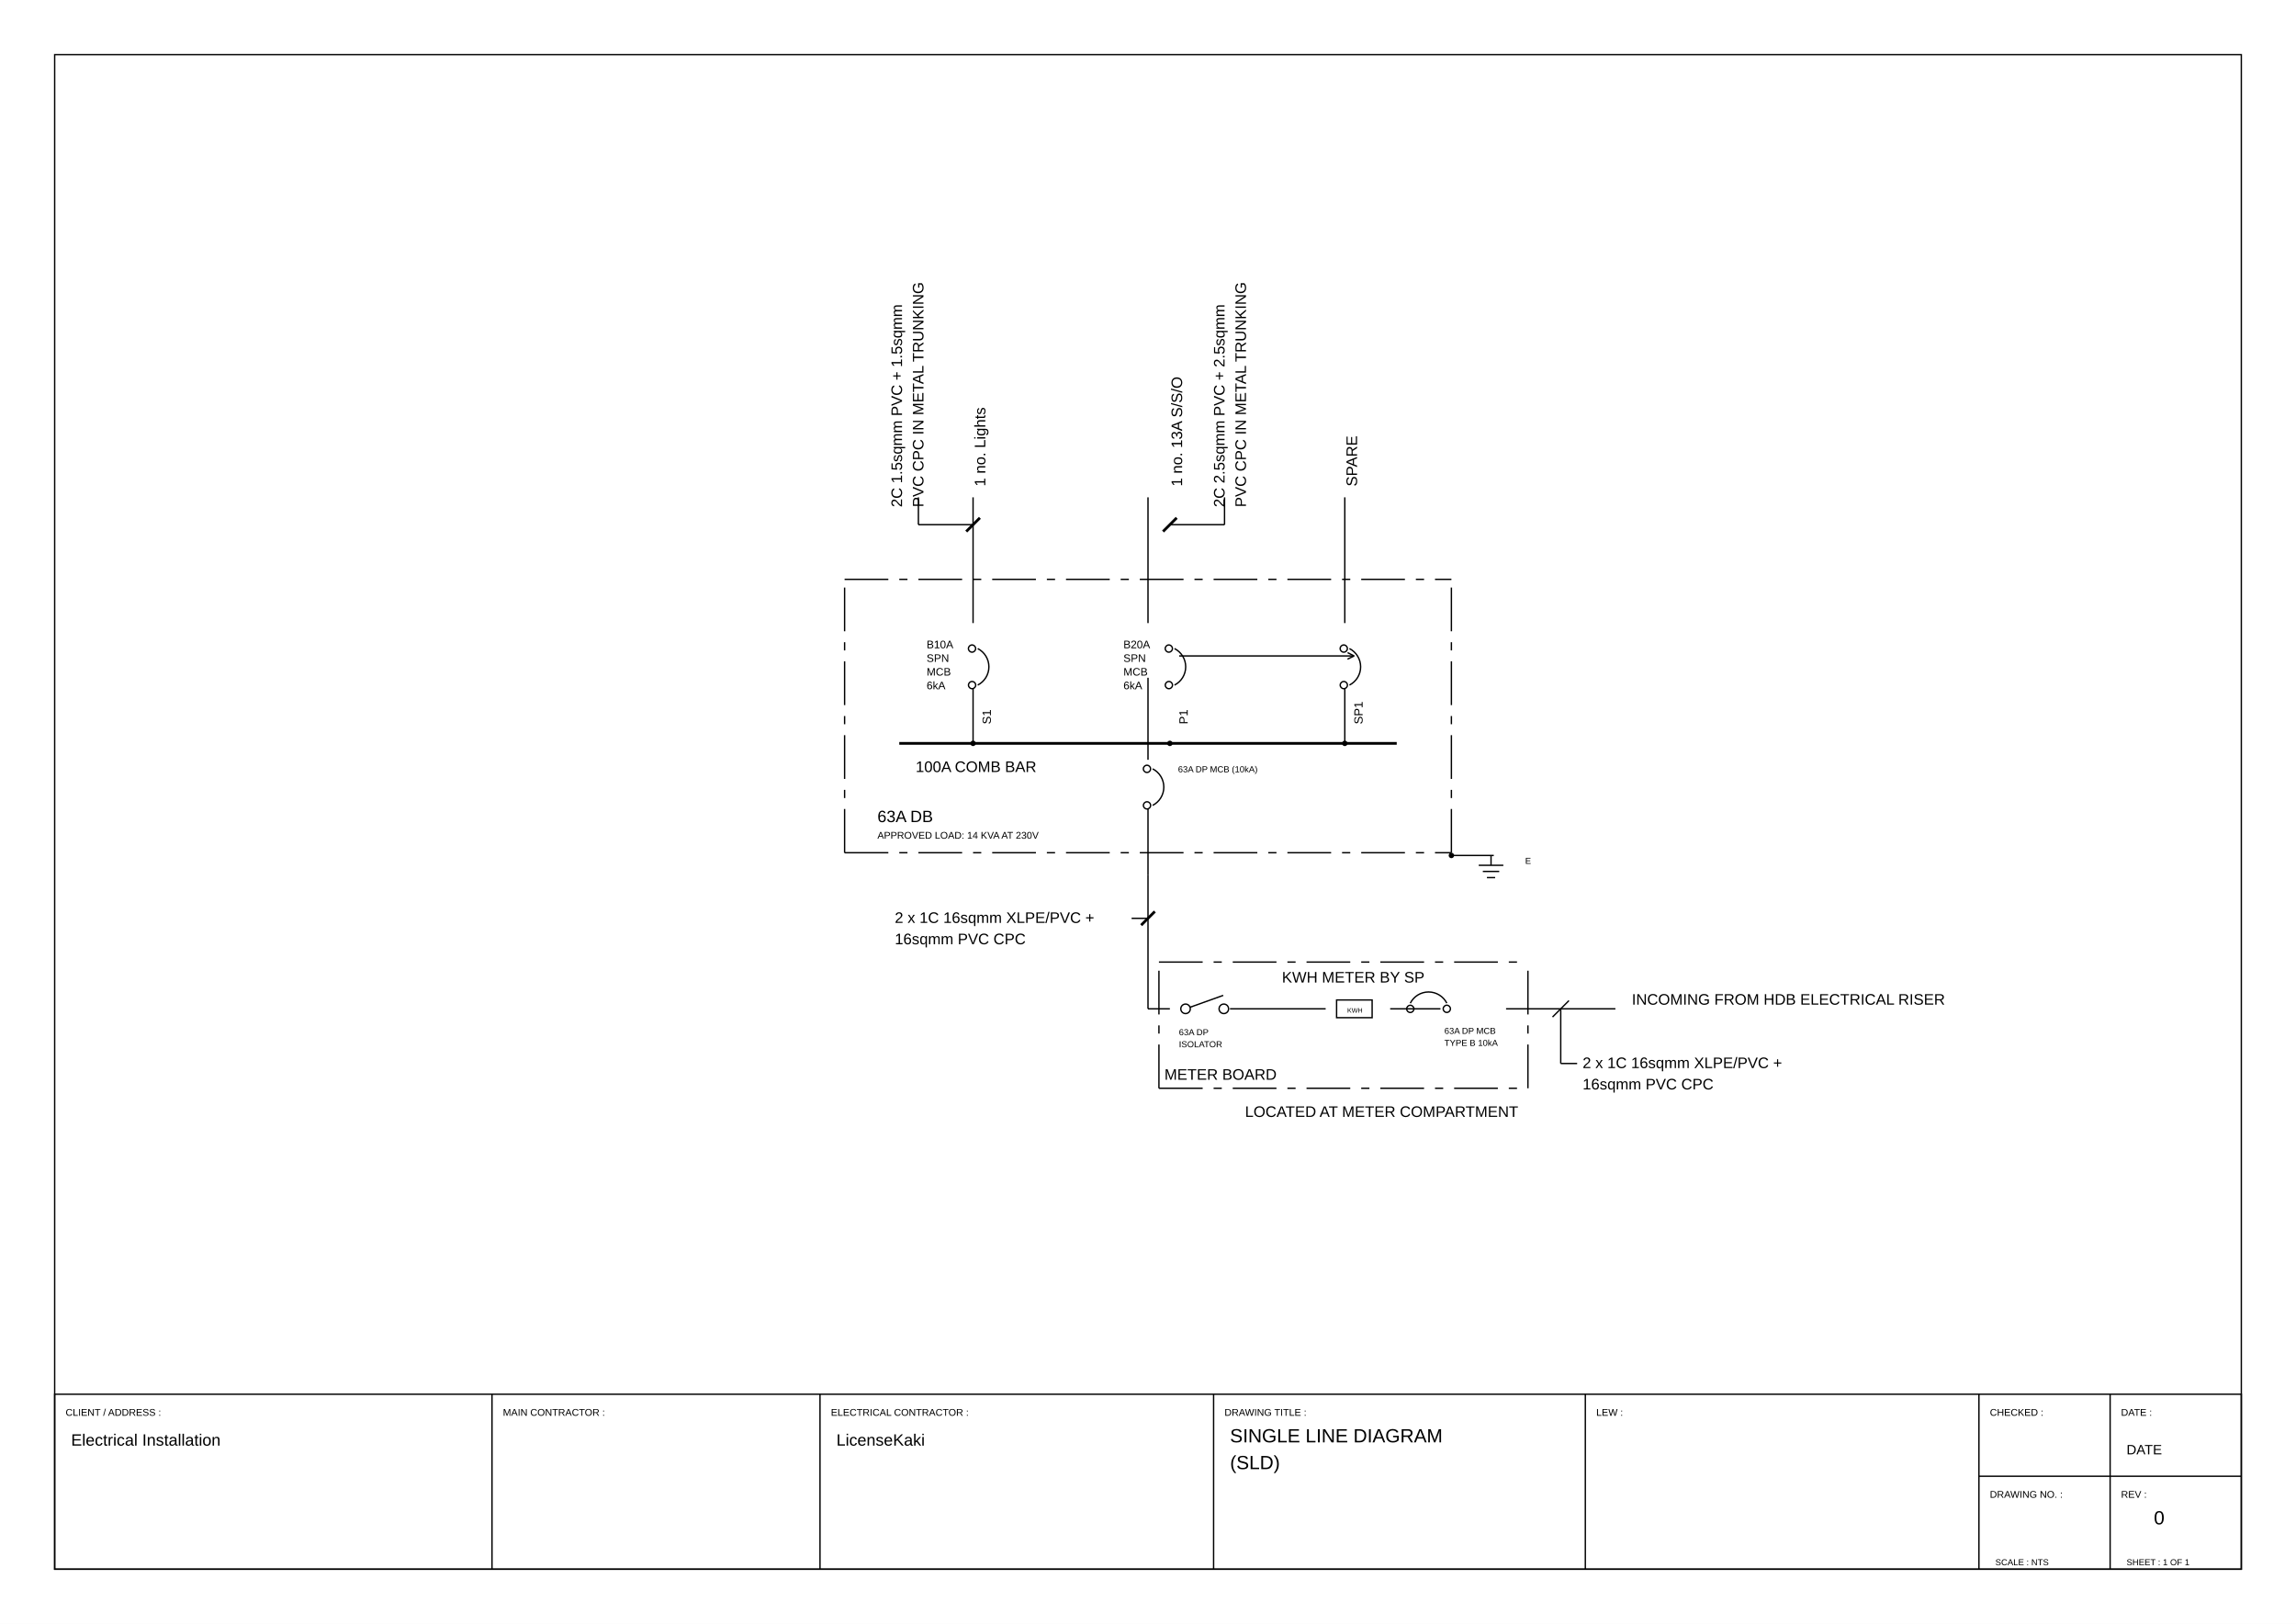
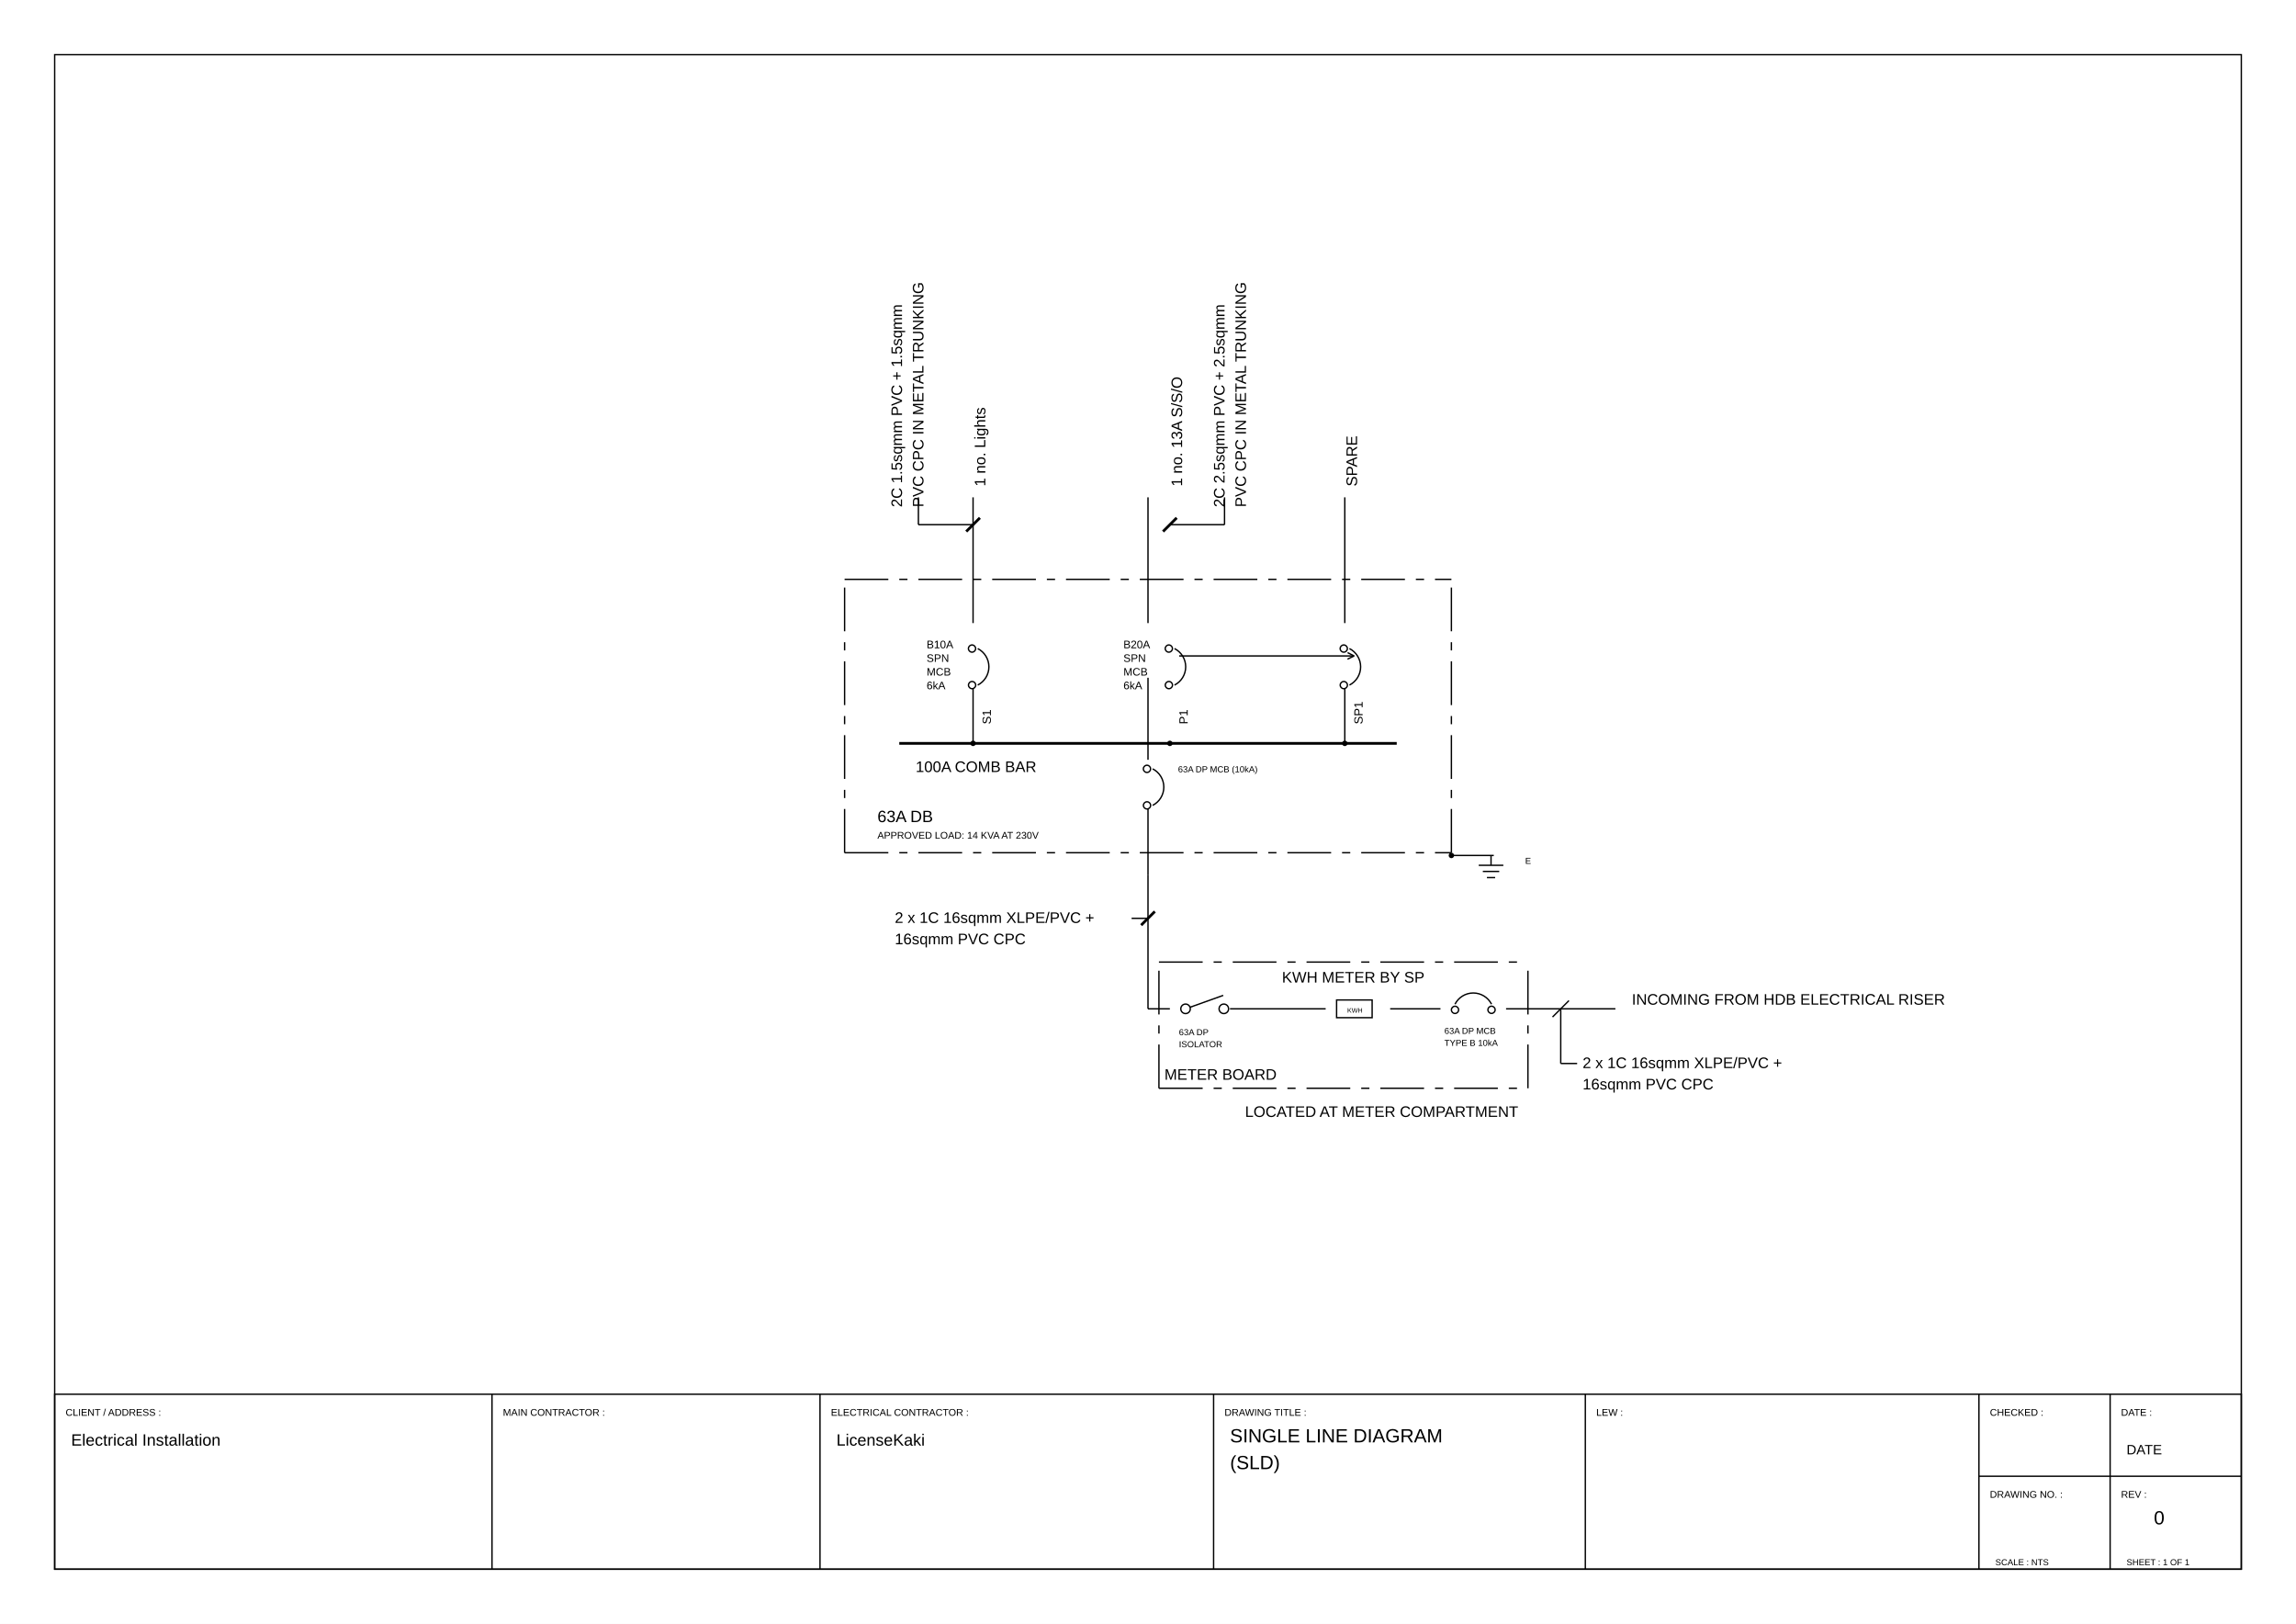
<svg xmlns="http://www.w3.org/2000/svg" viewBox="0 0 420.0 297.0" width="420.0mm" height="297.0mm">
  <rect width="420.0" height="297.0" fill="white" />
  <polygon points="10.00,287.00 410.00,287.00 410.00,10.00 10.00,10.00" stroke="#000000" stroke-width="0.25" fill="none" />
  <polygon points="10.00,287.00 410.00,287.00 410.00,255.00 10.00,255.00" stroke="#000000" stroke-width="0.25" fill="none" />
  <line x1="90.00" y1="255.00" x2="90.00" y2="287.00" stroke="#000000" stroke-width="0.25" fill="none" />
  <line x1="150.00" y1="255.00" x2="150.00" y2="287.00" stroke="#000000" stroke-width="0.25" fill="none" />
  <line x1="222.00" y1="255.00" x2="222.00" y2="287.00" stroke="#000000" stroke-width="0.25" fill="none" />
  <line x1="290.00" y1="255.00" x2="290.00" y2="287.00" stroke="#000000" stroke-width="0.25" fill="none" />
  <line x1="362.00" y1="255.00" x2="362.00" y2="287.00" stroke="#000000" stroke-width="0.25" fill="none" />
  <line x1="362.00" y1="270.00" x2="410.00" y2="270.00" stroke="#000000" stroke-width="0.25" fill="none" />
  <line x1="386.00" y1="255.00" x2="386.00" y2="287.00" stroke="#000000" stroke-width="0.25" fill="none" />
  <text x="12.00" y="258.94" font-family="Arial, Helvetica, sans-serif" font-size="1.8" fill="#000000">CLIENT / ADDRESS :</text>
  <text x="92.00" y="258.94" font-family="Arial, Helvetica, sans-serif" font-size="1.8" fill="#000000">MAIN CONTRACTOR :</text>
  <text x="152.00" y="258.94" font-family="Arial, Helvetica, sans-serif" font-size="1.8" fill="#000000">ELECTRICAL CONTRACTOR :</text>
  <text x="224.00" y="258.94" font-family="Arial, Helvetica, sans-serif" font-size="1.8" fill="#000000">DRAWING TITLE :</text>
  <text x="292.00" y="258.94" font-family="Arial, Helvetica, sans-serif" font-size="1.8" fill="#000000">LEW :</text>
  <text x="364.00" y="258.94" font-family="Arial, Helvetica, sans-serif" font-size="1.8" fill="#000000">CHECKED :</text>
  <text x="388.00" y="258.94" font-family="Arial, Helvetica, sans-serif" font-size="1.8" fill="#000000">DATE :</text>
  <text x="364.00" y="273.94" font-family="Arial, Helvetica, sans-serif" font-size="1.8" fill="#000000">DRAWING NO. :</text>
  <text x="388.00" y="273.94" font-family="Arial, Helvetica, sans-serif" font-size="1.8" fill="#000000">REV :</text>
  <circle cx="216.87" cy="184.51" r="0.87" stroke="#000000" stroke-width="0.25" fill="none" />
  <circle cx="223.87" cy="184.51" r="0.87" stroke="#000000" stroke-width="0.25" fill="none" />
  <polyline points="217.70,184.22 223.76,182.05" stroke="#000000" stroke-width="0.25" fill="none" />
  <text x="215.66" y="189.34" font-family="Arial, Helvetica, sans-serif" font-size="1.6" fill="#000000">
    <tspan x="215.66">63A DP</tspan>
    <tspan x="215.66" dy="2.2">ISOLATOR</tspan>
  </text>
  <polygon points="244.50,182.89 251.00,182.89 251.00,186.13 244.50,186.13" stroke="#000000" stroke-width="0.25" fill="none" />
  <text x="246.45" y="185.22" font-family="Arial, Helvetica, sans-serif" font-size="1.2" fill="#000000">KWH</text>
  <text x="234.50" y="179.70" font-family="Arial, Helvetica, sans-serif" font-size="2.8" fill="#000000">KWH METER BY SP</text>
-   <path d="M 264.66,183.47 A 3.75,3.75 0 0,0 257.98,183.48" stroke="#000000" stroke-width="0.25" fill="none" />
-   <circle cx="257.98" cy="184.52" r="0.66" stroke="#000000" stroke-width="0.25" fill="none" />
-   <circle cx="264.66" cy="184.51" r="0.66" stroke="#000000" stroke-width="0.25" fill="none" />
+   <path d="M 272.84,183.66 A 3.75,3.75 0 0,0 266.16,183.66" stroke="#000000" stroke-width="0.25" fill="none" />
+   <circle cx="266.16" cy="184.70" r="0.66" stroke="#000000" stroke-width="0.25" fill="none" />
+   <circle cx="272.84" cy="184.69" r="0.66" stroke="#000000" stroke-width="0.25" fill="none" />
  <text x="264.22" y="189.09" font-family="Arial, Helvetica, sans-serif" font-size="1.6" fill="#000000">
    <tspan x="264.22">63A DP MCB</tspan>
    <tspan x="264.22" dy="2.2">TYPE B 10kA</tspan>
  </text>
  <text x="298.50" y="183.75" font-family="Arial, Helvetica, sans-serif" font-size="2.8" fill="#000000">INCOMING FROM HDB ELECTRICAL RISER</text>
  <text x="289.50" y="195.35" font-family="Arial, Helvetica, sans-serif" font-size="2.8" fill="#000000">
    <tspan x="289.50">2 x 1C 16sqmm XLPE/PVC +</tspan>
    <tspan x="289.50" dy="3.9">16sqmm PVC CPC</tspan>
  </text>
  <text x="163.68" y="168.80" font-family="Arial, Helvetica, sans-serif" font-size="2.8" fill="#000000">
    <tspan x="163.68">2 x 1C 16sqmm XLPE/PVC +</tspan>
    <tspan x="163.68" dy="3.9">16sqmm PVC CPC</tspan>
  </text>
  <text x="213.00" y="197.48" font-family="Arial, Helvetica, sans-serif" font-size="2.8" fill="#000000">METER BOARD</text>
  <text x="227.75" y="204.28" font-family="Arial, Helvetica, sans-serif" font-size="2.8" fill="#000000">LOCATED AT METER COMPARTMENT</text>
  <path d="M 210.85,147.30 A 3.75,3.75 0 0,0 210.85,140.62" stroke="#000000" stroke-width="0.25" fill="none" />
  <circle cx="209.81" cy="140.62" r="0.66" stroke="#000000" stroke-width="0.25" fill="none" />
  <circle cx="209.82" cy="147.30" r="0.66" stroke="#000000" stroke-width="0.25" fill="none" />
  <text x="215.50" y="141.24" font-family="Arial, Helvetica, sans-serif" font-size="1.6" fill="#000000">63A DP MCB (10kA)</text>
  <line x1="164.50" y1="135.96" x2="255.50" y2="135.96" stroke="#000000" stroke-width="0.50" fill="none" />
  <text x="167.50" y="141.20" font-family="Arial, Helvetica, sans-serif" font-size="2.8" fill="#000000">100A COMB BAR</text>
  <text x="179.50" y="134.22" font-family="Arial, Helvetica, sans-serif" font-size="2.2" fill="#000000" transform="rotate(-90.0,179.50,132.46)">S1</text>
  <path d="M 178.85,125.30 A 3.75,3.75 0 0,0 178.85,118.62" stroke="#000000" stroke-width="0.25" fill="none" />
  <circle cx="177.81" cy="118.62" r="0.66" stroke="#000000" stroke-width="0.25" fill="none" />
  <circle cx="177.82" cy="125.30" r="0.66" stroke="#000000" stroke-width="0.25" fill="none" />
  <text x="169.50" y="118.56" font-family="Arial, Helvetica, sans-serif" font-size="2.0" fill="#000000">B10A</text>
  <text x="169.50" y="121.06" font-family="Arial, Helvetica, sans-serif" font-size="2.0" fill="#000000">SPN</text>
  <text x="169.50" y="123.56" font-family="Arial, Helvetica, sans-serif" font-size="2.0" fill="#000000">MCB</text>
  <text x="169.50" y="126.06" font-family="Arial, Helvetica, sans-serif" font-size="2.0" fill="#000000">6kA</text>
  <text x="178.00" y="91.20" font-family="Arial, Helvetica, sans-serif" font-size="2.8" fill="#000000" transform="rotate(-90.0,178.00,88.96)">1 no. Lights</text>
  <text x="215.50" y="134.22" font-family="Arial, Helvetica, sans-serif" font-size="2.2" fill="#000000" transform="rotate(-90.0,215.50,132.46)">P1</text>
  <path d="M 214.85,125.30 A 3.75,3.75 0 0,0 214.85,118.62" stroke="#000000" stroke-width="0.25" fill="none" />
  <circle cx="213.81" cy="118.62" r="0.66" stroke="#000000" stroke-width="0.25" fill="none" />
  <circle cx="213.82" cy="125.30" r="0.66" stroke="#000000" stroke-width="0.25" fill="none" />
  <text x="205.50" y="118.56" font-family="Arial, Helvetica, sans-serif" font-size="2.0" fill="#000000">B20A</text>
  <text x="205.50" y="121.06" font-family="Arial, Helvetica, sans-serif" font-size="2.0" fill="#000000">SPN</text>
  <text x="205.50" y="123.56" font-family="Arial, Helvetica, sans-serif" font-size="2.0" fill="#000000">MCB</text>
  <text x="205.50" y="126.06" font-family="Arial, Helvetica, sans-serif" font-size="2.0" fill="#000000">6kA</text>
  <text x="214.00" y="91.20" font-family="Arial, Helvetica, sans-serif" font-size="2.8" fill="#000000" transform="rotate(-90.0,214.00,88.96)">1 no. 13A S/S/O</text>
  <text x="247.50" y="134.22" font-family="Arial, Helvetica, sans-serif" font-size="2.2" fill="#000000" transform="rotate(-90.0,247.50,132.46)">SP1</text>
  <path d="M 246.85,125.30 A 3.75,3.75 0 0,0 246.85,118.62" stroke="#000000" stroke-width="0.25" fill="none" />
  <circle cx="245.81" cy="118.62" r="0.66" stroke="#000000" stroke-width="0.25" fill="none" />
  <circle cx="245.82" cy="125.30" r="0.66" stroke="#000000" stroke-width="0.25" fill="none" />
  <line x1="215.70" y1="119.97" x2="247.70" y2="119.97" stroke="#000000" stroke-width="0.25" fill="none" />
  <line x1="247.70" y1="119.97" x2="246.49" y2="120.56" stroke="#000000" stroke-width="0.25" fill="none" />
  <line x1="247.70" y1="119.97" x2="246.51" y2="119.36" stroke="#000000" stroke-width="0.25" fill="none" />
  <text x="246.00" y="91.20" font-family="Arial, Helvetica, sans-serif" font-size="2.8" fill="#000000" transform="rotate(-90.0,246.00,88.96)">SPARE</text>
  <text x="165.00" y="92.76" font-family="Arial, Helvetica, sans-serif" font-size="2.8" fill="#000000" transform="rotate(-90.0,165.00,92.76)">2C 1.5sqmm PVC + 1.5sqmm</text>
  <text x="168.92" y="92.76" font-family="Arial, Helvetica, sans-serif" font-size="2.8" fill="#000000" transform="rotate(-90.0,168.92,92.76)">PVC CPC IN METAL TRUNKING</text>
  <text x="224.00" y="92.76" font-family="Arial, Helvetica, sans-serif" font-size="2.8" fill="#000000" transform="rotate(-90.0,224.00,92.76)">2C 2.5sqmm PVC + 2.5sqmm</text>
  <text x="227.92" y="92.76" font-family="Arial, Helvetica, sans-serif" font-size="2.8" fill="#000000" transform="rotate(-90.0,227.92,92.76)">PVC CPC IN METAL TRUNKING</text>
  <text x="160.50" y="150.36" font-family="Arial, Helvetica, sans-serif" font-size="3.0" fill="#000000">63A DB</text>
  <text x="160.50" y="153.40" font-family="Arial, Helvetica, sans-serif" font-size="1.8" fill="#000000">APPROVED LOAD: 14 KVA AT 230V</text>
  <line x1="272.75" y1="156.46" x2="272.75" y2="158.26" stroke="#000000" stroke-width="0.25" fill="none" />
  <line x1="270.50" y1="158.26" x2="275.00" y2="158.26" stroke="#000000" stroke-width="0.25" fill="none" />
  <line x1="271.25" y1="159.38" x2="274.25" y2="159.38" stroke="#000000" stroke-width="0.25" fill="none" />
  <line x1="272.00" y1="160.51" x2="273.50" y2="160.51" stroke="#000000" stroke-width="0.25" fill="none" />
  <text x="279.00" y="157.99" font-family="Arial, Helvetica, sans-serif" font-size="1.6" fill="#000000">E</text>
  <line x1="210.00" y1="184.51" x2="214.00" y2="184.51" stroke="#000000" stroke-width="0.25" fill="none" />
  <line x1="225.00" y1="184.51" x2="242.50" y2="184.51" stroke="#000000" stroke-width="0.25" fill="none" />
  <line x1="254.30" y1="184.51" x2="263.50" y2="184.51" stroke="#000000" stroke-width="0.25" fill="none" />
  <line x1="275.50" y1="184.51" x2="295.50" y2="184.51" stroke="#000000" stroke-width="0.25" fill="none" />
  <line x1="284.00" y1="186.01" x2="287.00" y2="183.01" stroke="#000000" stroke-width="0.25" fill="none" />
  <line x1="285.50" y1="184.51" x2="285.50" y2="194.51" stroke="#000000" stroke-width="0.25" fill="none" />
  <line x1="285.50" y1="194.51" x2="288.50" y2="194.51" stroke="#000000" stroke-width="0.25" fill="none" />
  <line x1="210.00" y1="184.51" x2="210.00" y2="159.96" stroke="#000000" stroke-width="0.25" fill="none" />
  <line x1="210.00" y1="167.96" x2="207.00" y2="167.96" stroke="#000000" stroke-width="0.25" fill="none" />
  <line x1="210.00" y1="159.96" x2="210.00" y2="147.96" stroke="#000000" stroke-width="0.25" fill="none" />
  <line x1="210.00" y1="138.96" x2="210.00" y2="135.96" stroke="#000000" stroke-width="0.25" fill="none" />
  <line x1="178.00" y1="135.96" x2="178.00" y2="125.96" stroke="#000000" stroke-width="0.25" fill="none" />
  <line x1="178.00" y1="113.96" x2="178.00" y2="90.96" stroke="#000000" stroke-width="0.25" fill="none" />
  <line x1="210.00" y1="135.96" x2="210.00" y2="123.96" stroke="#000000" stroke-width="0.25" fill="none" />
  <line x1="210.00" y1="113.96" x2="210.00" y2="90.96" stroke="#000000" stroke-width="0.25" fill="none" />
  <line x1="246.00" y1="135.96" x2="246.00" y2="125.96" stroke="#000000" stroke-width="0.25" fill="none" />
  <line x1="246.00" y1="113.96" x2="246.00" y2="90.96" stroke="#000000" stroke-width="0.25" fill="none" />
  <line x1="168.00" y1="95.96" x2="178.00" y2="95.96" stroke="#000000" stroke-width="0.25" fill="none" />
  <line x1="168.00" y1="95.96" x2="168.00" y2="90.96" stroke="#000000" stroke-width="0.25" fill="none" />
  <line x1="214.00" y1="95.96" x2="224.00" y2="95.96" stroke="#000000" stroke-width="0.25" fill="none" />
  <line x1="224.00" y1="95.96" x2="224.00" y2="90.96" stroke="#000000" stroke-width="0.25" fill="none" />
  <line x1="265.50" y1="156.46" x2="273.25" y2="156.46" stroke="#000000" stroke-width="0.25" fill="none" />
  <line x1="208.75" y1="169.21" x2="211.25" y2="166.71" stroke="#000000" stroke-width="0.50" fill="none" />
  <line x1="176.75" y1="97.21" x2="179.25" y2="94.71" stroke="#000000" stroke-width="0.50" fill="none" />
  <line x1="212.75" y1="97.21" x2="215.25" y2="94.71" stroke="#000000" stroke-width="0.50" fill="none" />
  <line x1="212.00" y1="199.04" x2="220.00" y2="199.04" stroke="#000000" stroke-width="0.25" fill="none" />
  <line x1="222.00" y1="199.04" x2="223.50" y2="199.04" stroke="#000000" stroke-width="0.25" fill="none" />
  <line x1="225.50" y1="199.04" x2="233.50" y2="199.04" stroke="#000000" stroke-width="0.25" fill="none" />
  <line x1="235.50" y1="199.04" x2="237.00" y2="199.04" stroke="#000000" stroke-width="0.25" fill="none" />
  <line x1="239.00" y1="199.04" x2="247.00" y2="199.04" stroke="#000000" stroke-width="0.25" fill="none" />
  <line x1="249.00" y1="199.04" x2="250.50" y2="199.04" stroke="#000000" stroke-width="0.25" fill="none" />
  <line x1="252.50" y1="199.04" x2="260.50" y2="199.04" stroke="#000000" stroke-width="0.25" fill="none" />
  <line x1="262.50" y1="199.04" x2="264.00" y2="199.04" stroke="#000000" stroke-width="0.25" fill="none" />
  <line x1="266.00" y1="199.04" x2="274.00" y2="199.04" stroke="#000000" stroke-width="0.25" fill="none" />
  <line x1="276.00" y1="199.04" x2="277.50" y2="199.04" stroke="#000000" stroke-width="0.25" fill="none" />
  <line x1="212.00" y1="175.96" x2="220.00" y2="175.96" stroke="#000000" stroke-width="0.25" fill="none" />
  <line x1="222.00" y1="175.96" x2="223.50" y2="175.96" stroke="#000000" stroke-width="0.25" fill="none" />
  <line x1="225.50" y1="175.96" x2="233.50" y2="175.96" stroke="#000000" stroke-width="0.25" fill="none" />
  <line x1="235.50" y1="175.96" x2="237.00" y2="175.96" stroke="#000000" stroke-width="0.25" fill="none" />
  <line x1="239.00" y1="175.96" x2="247.00" y2="175.96" stroke="#000000" stroke-width="0.25" fill="none" />
  <line x1="249.00" y1="175.96" x2="250.50" y2="175.96" stroke="#000000" stroke-width="0.25" fill="none" />
  <line x1="252.50" y1="175.96" x2="260.50" y2="175.96" stroke="#000000" stroke-width="0.25" fill="none" />
  <line x1="262.50" y1="175.96" x2="264.00" y2="175.96" stroke="#000000" stroke-width="0.25" fill="none" />
  <line x1="266.00" y1="175.96" x2="274.00" y2="175.96" stroke="#000000" stroke-width="0.25" fill="none" />
  <line x1="276.00" y1="175.96" x2="277.50" y2="175.96" stroke="#000000" stroke-width="0.25" fill="none" />
  <line x1="212.00" y1="199.04" x2="212.00" y2="191.04" stroke="#000000" stroke-width="0.25" fill="none" />
  <line x1="212.00" y1="189.04" x2="212.00" y2="187.54" stroke="#000000" stroke-width="0.25" fill="none" />
  <line x1="212.00" y1="185.54" x2="212.00" y2="177.54" stroke="#000000" stroke-width="0.25" fill="none" />
  <line x1="279.50" y1="199.04" x2="279.50" y2="191.04" stroke="#000000" stroke-width="0.25" fill="none" />
  <line x1="279.50" y1="189.04" x2="279.50" y2="187.54" stroke="#000000" stroke-width="0.25" fill="none" />
  <line x1="279.50" y1="185.54" x2="279.50" y2="177.54" stroke="#000000" stroke-width="0.25" fill="none" />
  <line x1="154.50" y1="155.96" x2="162.50" y2="155.96" stroke="#000000" stroke-width="0.25" fill="none" />
  <line x1="164.50" y1="155.96" x2="166.00" y2="155.96" stroke="#000000" stroke-width="0.25" fill="none" />
  <line x1="168.00" y1="155.96" x2="176.00" y2="155.96" stroke="#000000" stroke-width="0.25" fill="none" />
  <line x1="178.00" y1="155.96" x2="179.50" y2="155.96" stroke="#000000" stroke-width="0.25" fill="none" />
  <line x1="181.50" y1="155.96" x2="189.50" y2="155.96" stroke="#000000" stroke-width="0.25" fill="none" />
  <line x1="191.50" y1="155.96" x2="193.00" y2="155.96" stroke="#000000" stroke-width="0.25" fill="none" />
  <line x1="195.00" y1="155.96" x2="203.00" y2="155.96" stroke="#000000" stroke-width="0.25" fill="none" />
  <line x1="205.00" y1="155.96" x2="206.50" y2="155.96" stroke="#000000" stroke-width="0.25" fill="none" />
  <line x1="208.50" y1="155.96" x2="216.50" y2="155.96" stroke="#000000" stroke-width="0.25" fill="none" />
  <line x1="218.50" y1="155.96" x2="220.00" y2="155.96" stroke="#000000" stroke-width="0.25" fill="none" />
  <line x1="222.00" y1="155.96" x2="230.00" y2="155.96" stroke="#000000" stroke-width="0.25" fill="none" />
  <line x1="232.00" y1="155.96" x2="233.50" y2="155.96" stroke="#000000" stroke-width="0.25" fill="none" />
  <line x1="235.50" y1="155.96" x2="243.50" y2="155.96" stroke="#000000" stroke-width="0.25" fill="none" />
  <line x1="245.50" y1="155.96" x2="247.00" y2="155.96" stroke="#000000" stroke-width="0.25" fill="none" />
  <line x1="249.00" y1="155.96" x2="257.00" y2="155.96" stroke="#000000" stroke-width="0.25" fill="none" />
  <line x1="259.00" y1="155.96" x2="260.50" y2="155.96" stroke="#000000" stroke-width="0.25" fill="none" />
  <line x1="262.50" y1="155.96" x2="265.50" y2="155.96" stroke="#000000" stroke-width="0.25" fill="none" />
  <line x1="154.50" y1="105.96" x2="162.50" y2="105.96" stroke="#000000" stroke-width="0.25" fill="none" />
  <line x1="164.50" y1="105.96" x2="166.00" y2="105.96" stroke="#000000" stroke-width="0.25" fill="none" />
  <line x1="168.00" y1="105.96" x2="176.00" y2="105.96" stroke="#000000" stroke-width="0.25" fill="none" />
  <line x1="178.00" y1="105.96" x2="179.50" y2="105.96" stroke="#000000" stroke-width="0.25" fill="none" />
  <line x1="181.50" y1="105.96" x2="189.50" y2="105.96" stroke="#000000" stroke-width="0.25" fill="none" />
  <line x1="191.50" y1="105.96" x2="193.00" y2="105.96" stroke="#000000" stroke-width="0.25" fill="none" />
  <line x1="195.00" y1="105.96" x2="203.00" y2="105.96" stroke="#000000" stroke-width="0.25" fill="none" />
  <line x1="205.00" y1="105.96" x2="206.50" y2="105.96" stroke="#000000" stroke-width="0.25" fill="none" />
  <line x1="208.50" y1="105.96" x2="216.50" y2="105.96" stroke="#000000" stroke-width="0.25" fill="none" />
  <line x1="218.50" y1="105.96" x2="220.00" y2="105.96" stroke="#000000" stroke-width="0.25" fill="none" />
  <line x1="222.00" y1="105.96" x2="230.00" y2="105.96" stroke="#000000" stroke-width="0.25" fill="none" />
  <line x1="232.00" y1="105.96" x2="233.50" y2="105.96" stroke="#000000" stroke-width="0.25" fill="none" />
  <line x1="235.50" y1="105.96" x2="243.50" y2="105.96" stroke="#000000" stroke-width="0.25" fill="none" />
  <line x1="245.50" y1="105.96" x2="247.00" y2="105.96" stroke="#000000" stroke-width="0.25" fill="none" />
  <line x1="249.00" y1="105.96" x2="257.00" y2="105.96" stroke="#000000" stroke-width="0.25" fill="none" />
  <line x1="259.00" y1="105.96" x2="260.50" y2="105.96" stroke="#000000" stroke-width="0.25" fill="none" />
  <line x1="262.50" y1="105.96" x2="265.50" y2="105.96" stroke="#000000" stroke-width="0.25" fill="none" />
  <line x1="154.50" y1="155.96" x2="154.50" y2="147.96" stroke="#000000" stroke-width="0.25" fill="none" />
  <line x1="154.50" y1="145.96" x2="154.50" y2="144.46" stroke="#000000" stroke-width="0.25" fill="none" />
  <line x1="154.50" y1="142.46" x2="154.50" y2="134.46" stroke="#000000" stroke-width="0.25" fill="none" />
  <line x1="154.50" y1="132.46" x2="154.50" y2="130.96" stroke="#000000" stroke-width="0.25" fill="none" />
  <line x1="154.50" y1="128.96" x2="154.50" y2="120.96" stroke="#000000" stroke-width="0.25" fill="none" />
  <line x1="154.50" y1="118.96" x2="154.50" y2="117.46" stroke="#000000" stroke-width="0.25" fill="none" />
  <line x1="154.50" y1="115.46" x2="154.50" y2="107.46" stroke="#000000" stroke-width="0.25" fill="none" />
  <line x1="265.50" y1="155.96" x2="265.50" y2="147.96" stroke="#000000" stroke-width="0.25" fill="none" />
  <line x1="265.50" y1="145.96" x2="265.50" y2="144.46" stroke="#000000" stroke-width="0.25" fill="none" />
  <line x1="265.50" y1="142.46" x2="265.50" y2="134.46" stroke="#000000" stroke-width="0.25" fill="none" />
  <line x1="265.50" y1="132.46" x2="265.50" y2="130.96" stroke="#000000" stroke-width="0.25" fill="none" />
  <line x1="265.50" y1="128.96" x2="265.50" y2="120.96" stroke="#000000" stroke-width="0.25" fill="none" />
  <line x1="265.50" y1="118.96" x2="265.50" y2="117.46" stroke="#000000" stroke-width="0.25" fill="none" />
  <line x1="265.50" y1="115.46" x2="265.50" y2="107.46" stroke="#000000" stroke-width="0.25" fill="none" />
  <circle cx="178.00" cy="135.96" r="0.50" fill="rgb(0,0,0)" stroke="none" />
  <circle cx="214.00" cy="135.96" r="0.50" fill="rgb(0,0,0)" stroke="none" />
  <circle cx="246.00" cy="135.96" r="0.50" fill="rgb(0,0,0)" stroke="none" />
  <circle cx="265.50" cy="156.46" r="0.50" fill="rgb(0,0,0)" stroke="none" />
  <text x="13.00" y="264.40" font-family="Arial, Helvetica, sans-serif" font-size="3.0" fill="#000000">Electrical Installation</text>
  <text x="153.00" y="264.40" font-family="Arial, Helvetica, sans-serif" font-size="3.0" fill="#000000">LicenseKaki</text>
  <text x="225.00" y="263.80" font-family="Arial, Helvetica, sans-serif" font-size="3.5" fill="#000000">
    <tspan x="225.00">SINGLE LINE DIAGRAM</tspan>
    <tspan x="225.00" dy="4.9">(SLD)</tspan>
  </text>
  <text x="389.00" y="266.00" font-family="Arial, Helvetica, sans-serif" font-size="2.5" fill="#000000">DATE</text>
  <text x="365.00" y="278.00" font-family="Arial, Helvetica, sans-serif" font-size="2.5" fill="#000000" />
  <text x="394.00" y="278.80" font-family="Arial, Helvetica, sans-serif" font-size="3.5" fill="#000000">0</text>
  <text x="365.00" y="286.28" font-family="Arial, Helvetica, sans-serif" font-size="1.6" fill="#000000">SCALE : NTS</text>
  <text x="389.00" y="286.28" font-family="Arial, Helvetica, sans-serif" font-size="1.6" fill="#000000">SHEET : 1 OF 1</text>
</svg>
